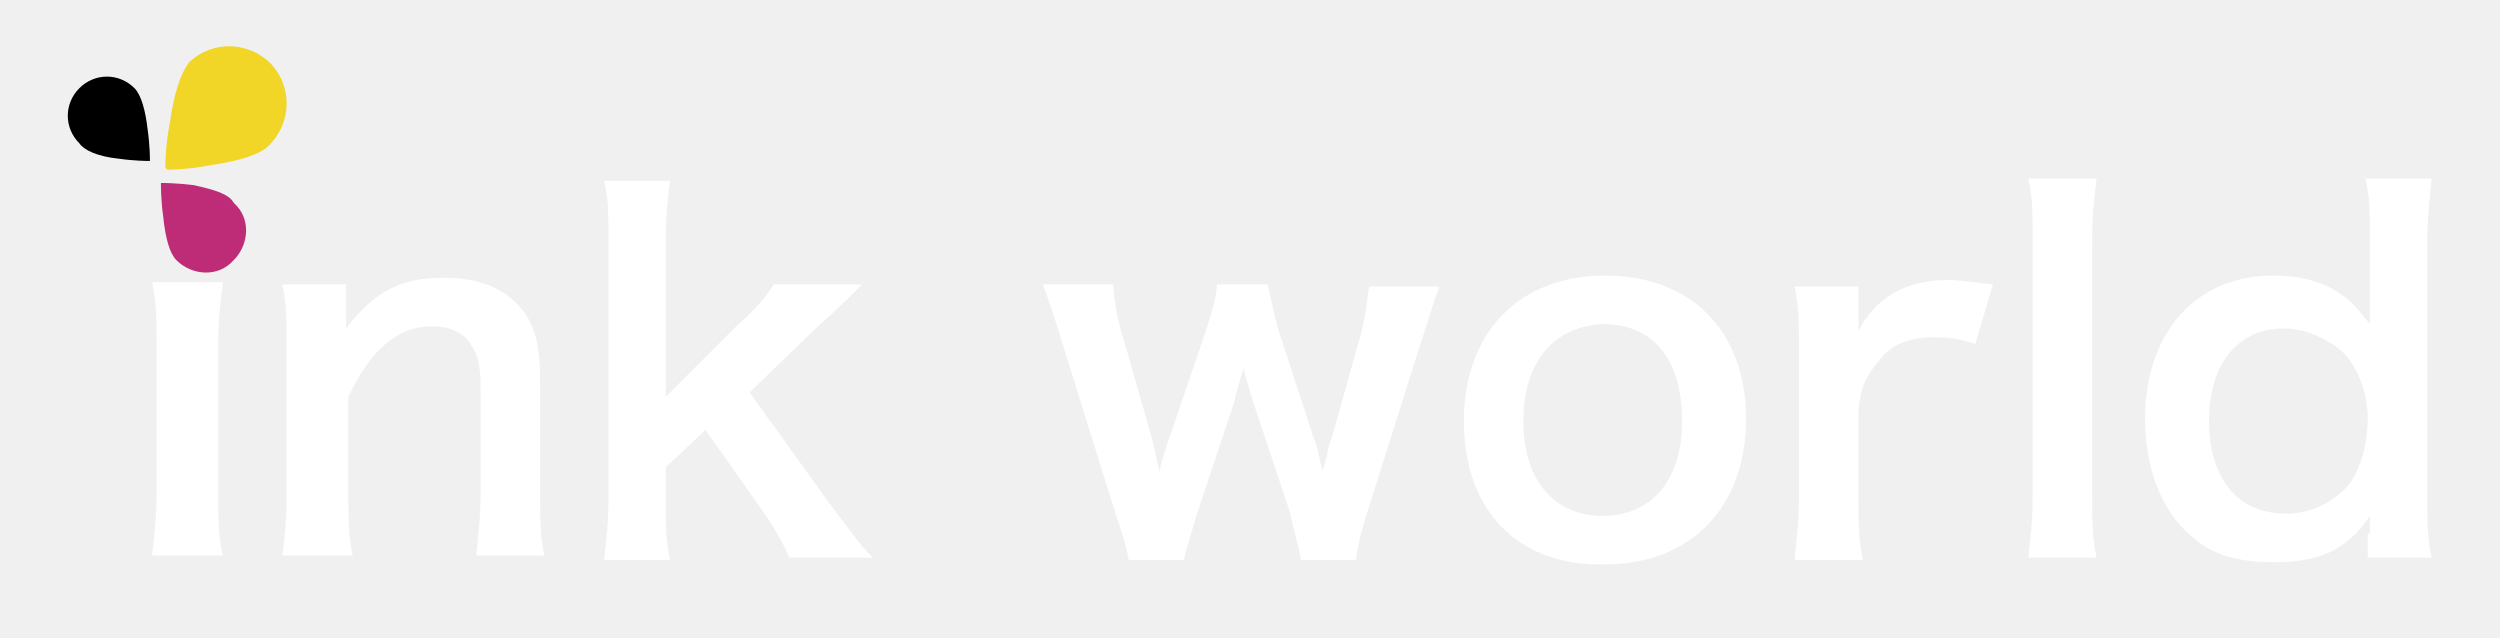
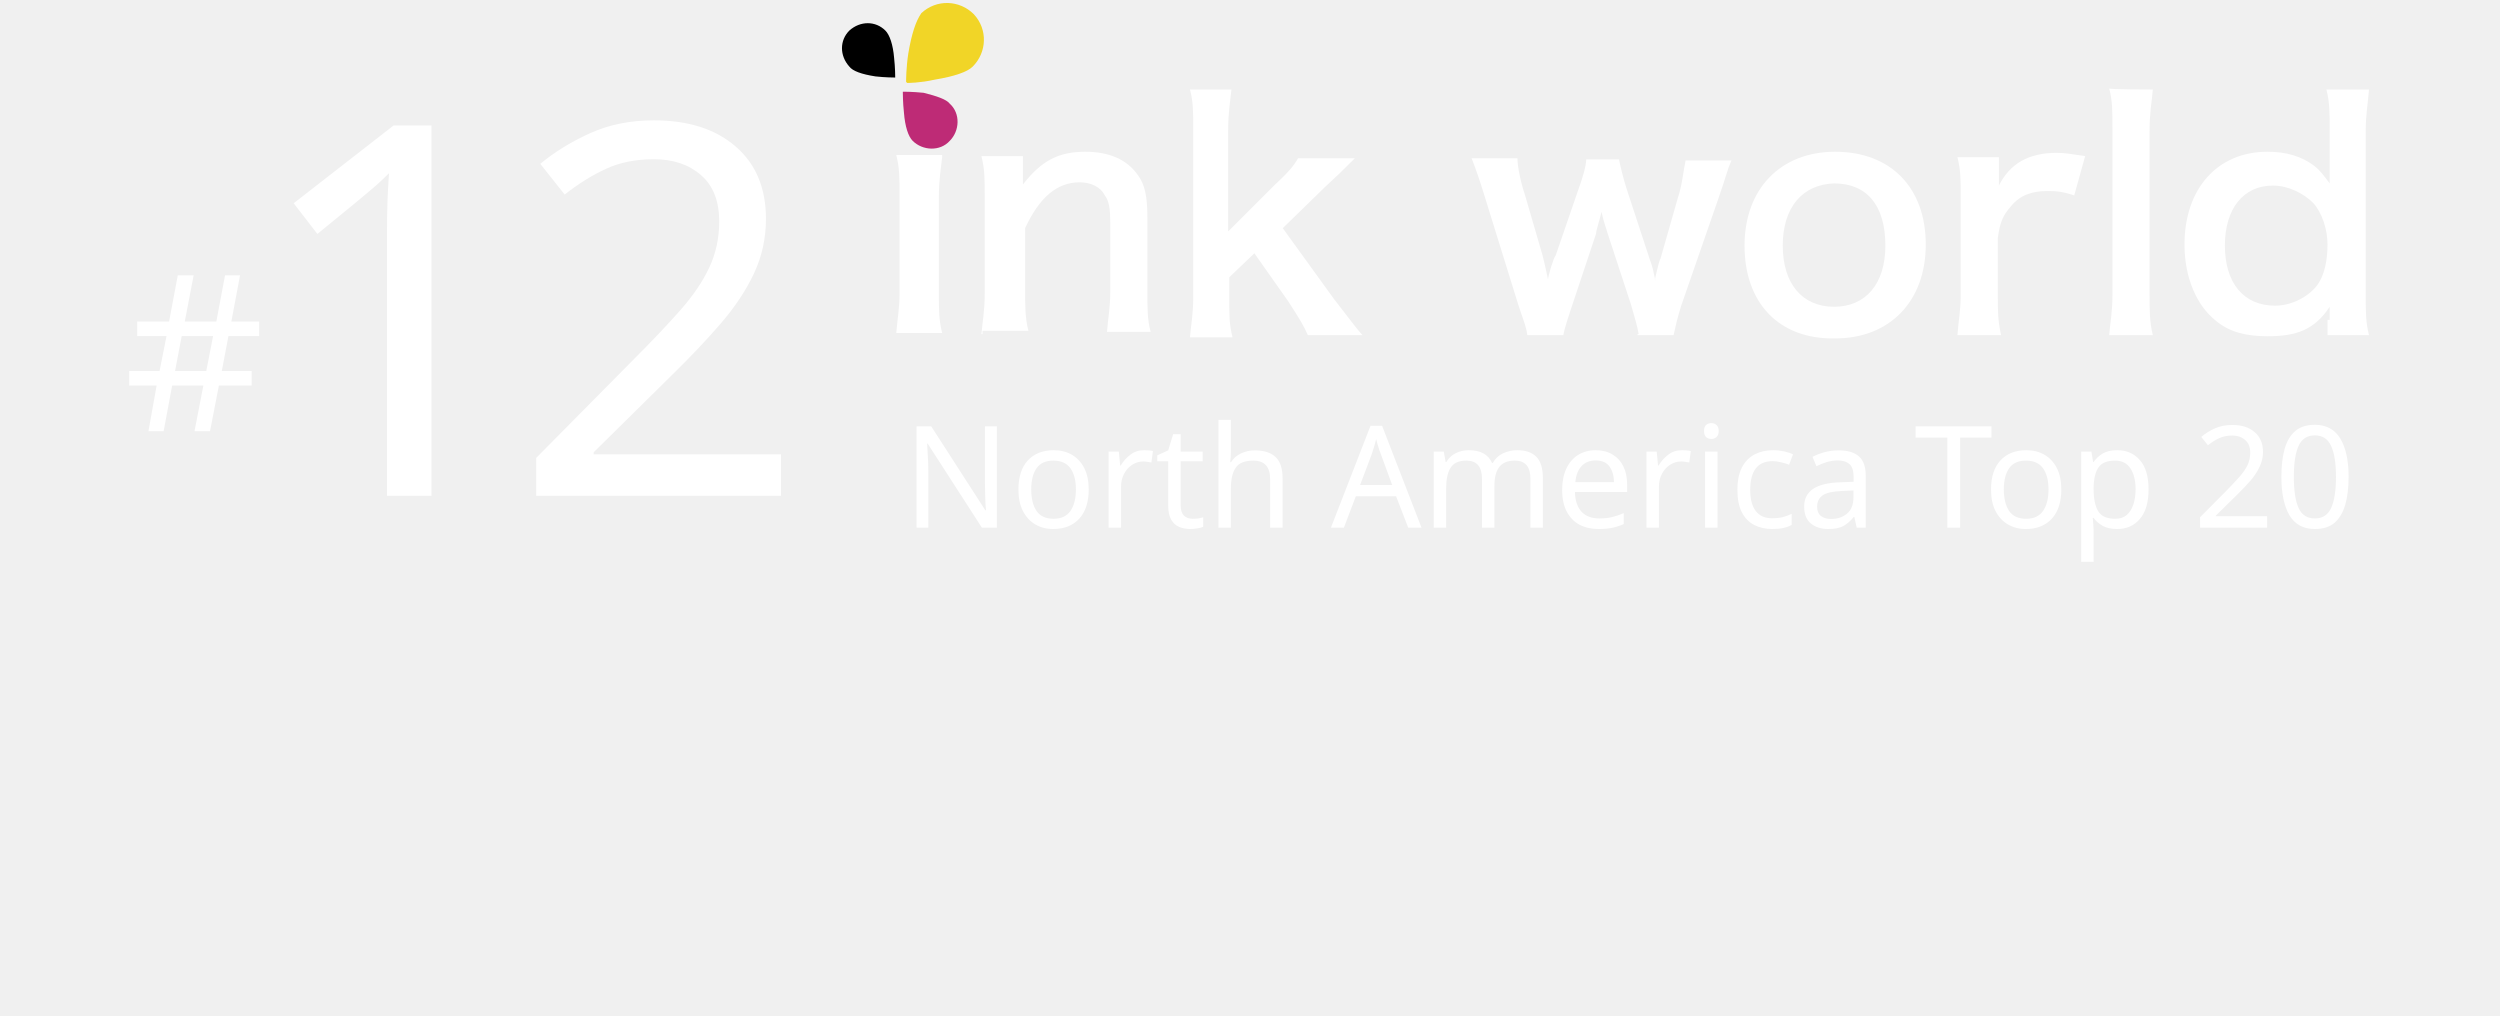
- <svg xmlns="http://www.w3.org/2000/svg" version="1.1" id="Capa_1" x="0px" y="0px" viewBox="0 0 113.4 28.9" style="enable-background:new 0 0 113.4 28.9;" xml:space="preserve">
+ <svg xmlns="http://www.w3.org/2000/svg" version="1.1" id="Layer_1" x="0px" y="0px" viewBox="0 0 229 93" style="enable-background:new 0 0 229 93;" xml:space="preserve">
  <style type="text/css">
	.st0{fill:#FFFFFF;}
	.st1{fill:#F1D527;}
	.st2{fill:#BE2B76;}
+ 	.st3{font-family:'Lato-Medium';}
+ 	.st4{font-size:47.496px;}
+ 	.st5{letter-spacing:-3;}
+ 	.st6{font-size:20px;}
+ 	.st7{letter-spacing:-1;}
+ 	.st8{font-size:13px;}
</style>
  <g>
-     <path class="st0" d="M10.1,12.9c-0.1,0.8-0.2,1.5-0.2,2.8v6.7c0,1.2,0,1.9,0.2,2.8H6.9c0.1-1,0.2-1.7,0.2-2.8v-6.8   c0-1.2,0-1.9-0.2-2.8H10.1z" />
-     <path class="st0" d="M12.8,25.3c0.1-0.9,0.2-1.6,0.2-2.8v-6.8c0-1.2,0-1.9-0.2-2.8h2.9v1.1c0,0.3,0,0.4,0,0.9   c1.3-1.7,2.5-2.3,4.4-2.3c1.7,0,2.9,0.5,3.7,1.6c0.5,0.7,0.7,1.6,0.7,3v5.2c0,1.2,0,2,0.2,2.8h-3.1c0.1-1,0.2-1.7,0.2-2.8v-4.8   c0-0.9-0.1-1.5-0.4-1.9c-0.3-0.6-1-0.9-1.8-0.9c-1.6,0-2.8,1.1-3.8,3.2v4.4c0,1.1,0,1.9,0.2,2.8H12.8z" />
-     <path class="st0" d="M30.4,8.1c-0.1,0.8-0.2,1.6-0.2,2.8v7.1l3.2-3.2c1-0.9,1.4-1.4,1.7-1.9h4C38,14,38,14,37,14.9L34,17.8l3.6,5   c1.5,2,1.5,2,2,2.5h-3.8c-0.3-0.7-0.5-1.1-1.4-2.4L32,19.5l-1.8,1.7v1.4c0,1.4,0,1.9,0.2,2.8h-3c0.1-0.9,0.2-1.6,0.2-2.8V11   c0-1.3,0-2-0.2-2.8H30.4z" />
-     <path class="st0" d="M59,25.3c-0.1-0.5-0.3-1.2-0.5-2.1l-1.7-5.1c0-0.1-0.2-0.6-0.4-1.4C56.3,17.1,56,18,56,18.2l-1.7,5.1   c-0.2,0.7-0.5,1.6-0.6,2.1h-2.5c-0.1-0.6-0.2-0.9-0.6-2.1l-2.4-7.7c-0.3-1-0.6-1.9-0.9-2.7h3.2c0,0.6,0.2,1.7,0.5,2.6l1.2,4.2   c0.1,0.3,0.2,0.9,0.4,1.7c0-0.2,0.4-1.5,0.5-1.7l1.6-4.7c0.2-0.6,0.5-1.6,0.5-2.1h2.3c0.1,0.4,0.3,1.4,0.5,2.1l1.6,4.9   c0.1,0.2,0.2,0.6,0.3,1.1c0.1,0.3,0.1,0.3,0.1,0.5c0-0.2,0-0.2,0.1-0.5c0.1-0.3,0.2-1,0.3-1.1l1.2-4.3c0.3-0.9,0.4-1.9,0.5-2.6h3.2   c-0.3,0.7-0.3,0.9-0.9,2.7L62,23.3c-0.3,1-0.4,1.4-0.5,2.1H59z" />
-     <path class="st0" d="M66.4,19.1c0-4,2.5-6.6,6.4-6.6c3.9,0,6.4,2.5,6.4,6.5s-2.5,6.6-6.4,6.6C68.9,25.7,66.4,23.2,66.4,19.1z    M69.1,19.1c0,2.7,1.4,4.3,3.6,4.3c2.2,0,3.6-1.6,3.6-4.3c0-2.8-1.3-4.4-3.6-4.4C70.5,14.8,69.1,16.4,69.1,19.1z" />
-     <path class="st0" d="M89.6,15.6c-0.9-0.3-1.4-0.3-1.9-0.3c-1.1,0-1.9,0.3-2.5,1.1c-0.5,0.6-0.8,1.1-0.9,2.2v4c0,1.2,0,1.8,0.2,2.8   h-3.1c0.1-1.1,0.2-1.7,0.2-2.8v-6.8c0-1.3,0-1.9-0.2-2.8h2.9v2c0.8-1.5,2.1-2.3,4.1-2.3c0.5,0,1,0.1,2,0.2L89.6,15.6z" />
-     <path class="st0" d="M95.1,8.1C95,9,94.9,9.7,94.9,11v11.5c0,1.1,0,1.9,0.2,2.8H92c0.1-0.9,0.2-1.6,0.2-2.8V10.9c0-1.3,0-2-0.2-2.8   H95.1z" />
-     <path class="st0" d="M107.5,24.2c0-0.3,0-0.5,0-0.8c-1.1,1.6-2.3,2.1-4.4,2.1c-1.5,0-2.7-0.3-3.6-1.1c-1.4-1.1-2.2-3.1-2.2-5.4   c0-3.9,2.3-6.5,5.8-6.5c1.3,0,2.4,0.3,3.3,1c0.4,0.3,0.6,0.6,1.1,1.2c0-0.3,0-0.3,0-0.7c0-0.2,0-0.6,0-0.9V11c0-1.3,0-2-0.2-2.9h3   c-0.1,1-0.2,1.8-0.2,2.9v11.4c0,1.3,0,2,0.2,2.9h-2.9V24.2z M103.7,23.3c1.1,0,2.2-0.5,2.9-1.4c0.5-0.7,0.8-1.8,0.8-2.9   c0-1.1-0.4-2.2-1-2.9c-0.7-0.7-1.8-1.2-2.8-1.2c-2.1,0-3.4,1.6-3.4,4.2S101.5,23.3,103.7,23.3z" />
+     <g>
+       <path class="st0" d="M86.3,14.4c-0.1,1-0.3,2-0.3,3.7v8.7c0,1.6,0,2.5,0.3,3.7h-4.2c0.1-1.3,0.3-2.2,0.3-3.7v-8.9    c0-1.6,0-2.5-0.3-3.7h4.2V14.4z" />
+       <path class="st0" d="M89.9,30.6c0.1-1.2,0.3-2.1,0.3-3.7v-8.9c0-1.6,0-2.5-0.3-3.7h3.8v1.4c0,0.4,0,0.5,0,1.2c1.7-2.2,3.3-3,5.7-3    c2.2,0,3.8,0.7,4.8,2.1c0.7,0.9,0.9,2.1,0.9,3.9v6.8c0,1.6,0,2.6,0.3,3.7h-4c0.1-1.3,0.3-2.2,0.3-3.7v-6.3c0-1.2-0.1-2-0.5-2.5    c-0.4-0.8-1.3-1.2-2.3-1.2c-2.1,0-3.7,1.4-5,4.2v5.7c0,1.4,0,2.5,0.3,3.7h-4.2V30.6z" />
+       <path class="st0" d="M112.8,8.2c-0.1,1-0.3,2.1-0.3,3.7v9.3l4.2-4.2c1.3-1.2,1.8-1.8,2.2-2.5h5.2c-1.4,1.4-1.4,1.4-2.7,2.6    l-3.9,3.8l4.7,6.5c2,2.6,2,2.6,2.6,3.3h-5c-0.4-0.9-0.7-1.4-1.8-3.1l-3.1-4.4l-2.3,2.2v1.8c0,1.8,0,2.5,0.3,3.7h-3.9    c0.1-1.2,0.3-2.1,0.3-3.7V11.9c0-1.7,0-2.6-0.3-3.7h3.9V8.2z" />
+       <path class="st0" d="M150.1,30.6c-0.1-0.7-0.4-1.6-0.7-2.7l-2.2-6.7c0-0.1-0.3-0.8-0.5-1.8c-0.1,0.5-0.5,1.7-0.5,2L144,28    c-0.3,0.9-0.7,2.1-0.8,2.7h-3.3c-0.1-0.8-0.3-1.2-0.8-2.7l-3.1-10c-0.4-1.3-0.8-2.5-1.2-3.5h4.2c0,0.8,0.3,2.2,0.7,3.4l1.6,5.5    c0.1,0.4,0.3,1.2,0.5,2.2c0-0.3,0.5-2,0.7-2.2l2.1-6.1c0.3-0.8,0.7-2.1,0.7-2.7h3c0.1,0.5,0.4,1.8,0.7,2.7l2.1,6.4    c0.1,0.3,0.3,0.8,0.4,1.4c0.1,0.4,0.1,0.4,0.1,0.7c0-0.3,0-0.3,0.1-0.7c0.1-0.4,0.3-1.3,0.4-1.4l1.6-5.6c0.4-1.2,0.5-2.5,0.7-3.4    h4.2c-0.4,0.9-0.4,1.2-1.2,3.5L154,28c-0.4,1.3-0.5,1.8-0.7,2.7h-3.3V30.6z" />
+       <path class="st0" d="M159.8,22.5c0-5.2,3.3-8.6,8.3-8.6c5.1,0,8.3,3.3,8.3,8.5s-3.3,8.6-8.3,8.6C163,31.1,159.8,27.8,159.8,22.5z     M163.3,22.5c0,3.5,1.8,5.6,4.7,5.6c2.9,0,4.7-2.1,4.7-5.6c0-3.7-1.7-5.7-4.7-5.7C165.1,16.9,163.3,19,163.3,22.5z" />
+       <path class="st0" d="M190,17.9c-1.2-0.4-1.8-0.4-2.5-0.4c-1.4,0-2.5,0.4-3.3,1.4c-0.7,0.8-1,1.4-1.2,2.9v5.2c0,1.6,0,2.3,0.3,3.7    h-4c0.1-1.4,0.3-2.2,0.3-3.7v-8.9c0-1.7,0-2.5-0.3-3.7h3.8v2.6c1-2,2.7-3,5.3-3c0.7,0,1.3,0.1,2.6,0.3L190,17.9z" />
+       <path class="st0" d="M197.2,8.2c-0.1,1.2-0.3,2.1-0.3,3.8v15c0,1.4,0,2.5,0.3,3.7h-4c0.1-1.2,0.3-2.1,0.3-3.7V11.8    c0-1.7,0-2.6-0.3-3.7C193.1,8.2,197.2,8.2,197.2,8.2z" />
+       <path class="st0" d="M213.4,29.1c0-0.4,0-0.7,0-1c-1.4,2.1-3,2.7-5.7,2.7c-2,0-3.5-0.4-4.7-1.4c-1.8-1.4-2.9-4-2.9-7    c0-5.1,3-8.5,7.6-8.5c1.7,0,3.1,0.4,4.3,1.3c0.5,0.4,0.8,0.8,1.4,1.6c0-0.4,0-0.4,0-0.9c0-0.3,0-0.8,0-1.2v-2.7    c0-1.7,0-2.6-0.3-3.8h3.9c-0.1,1.3-0.3,2.3-0.3,3.8v14.9c0,1.7,0,2.6,0.3,3.8h-3.8v-1.4H213.4z M208.4,28c1.4,0,2.9-0.7,3.8-1.8    c0.7-0.9,1-2.3,1-3.8c0-1.4-0.5-2.9-1.3-3.8c-0.9-0.9-2.3-1.6-3.7-1.6c-2.7,0-4.4,2.1-4.4,5.5S205.5,28,208.4,28z" />
+     </g>
+     <path class="st1" d="M83.2,4.9C83,6.2,83,7.4,83,7.4v0.1l0.1,0.1c0,0,1.2,0,2.5-0.3c1.8-0.3,3-0.7,3.5-1.2c1.3-1.3,1.4-3.4,0.1-4.8   c-1.3-1.3-3.4-1.4-4.8-0.1C83.9,1.9,83.5,3.1,83.2,4.9z" />
+     <path d="M80.2,7c0.9,0.1,1.7,0.1,1.7,0.1H82V7c0,0,0-0.8-0.1-1.7c-0.1-1.2-0.4-2.1-0.8-2.5c-0.9-0.9-2.3-0.9-3.3,0   c-0.9,0.9-0.9,2.3,0,3.3C78.1,6.5,78.9,6.8,80.2,7z" />
+     <path class="st2" d="M84.6,8.5c-1-0.1-1.8-0.1-1.8-0.1h-0.1v0.1c0,0,0,0.9,0.1,1.8c0.1,1.3,0.4,2.2,0.8,2.6c0.9,0.9,2.5,1,3.4,0   c0.9-0.9,1-2.5,0-3.4C86.7,9.1,85.8,8.8,84.6,8.5z" />
  </g>
-   <path class="st1" d="M7.7,5.6c-0.2,1-0.2,1.9-0.2,1.9c0,0,0,0.1,0,0.1c0,0,0.1,0.1,0.1,0.1c0,0,0.9,0,1.9-0.2  c1.4-0.2,2.3-0.5,2.7-0.9c1-1,1.1-2.6,0.1-3.7c-1-1-2.6-1.1-3.7-0.1C8.2,3.3,7.9,4.2,7.7,5.6z" />
-   <path d="M5.4,7.2c0.7,0.1,1.3,0.1,1.3,0.1c0,0,0.1,0,0.1,0c0,0,0-0.1,0-0.1c0,0,0-0.6-0.1-1.3C6.6,5,6.4,4.3,6.1,4  C5.4,3.3,4.3,3.3,3.6,4c-0.7,0.7-0.7,1.8,0,2.5C3.8,6.8,4.4,7.1,5.4,7.2z" />
-   <path class="st2" d="M8.8,8.4C8,8.3,7.4,8.3,7.4,8.3c0,0-0.1,0-0.1,0c0,0,0,0.1,0,0.1c0,0,0,0.7,0.1,1.4c0.1,1,0.3,1.7,0.6,2  c0.7,0.7,1.9,0.8,2.6,0c0.7-0.7,0.8-1.9,0-2.6C10.4,8.8,9.7,8.6,8.8,8.4z" />
+   <text transform="matrix(1 0 0 1 22.6655 45.4141)" class="st0 st3 st4 st5">12</text>
+   <text transform="matrix(1 0 0 1 11.332 39.5005)" class="st0 st3 st6 st7">#</text>
+   <text transform="matrix(1 0 0 1 82.6906 48.333)" class="st0 st3 st8">North America Top 20</text>
</svg>
